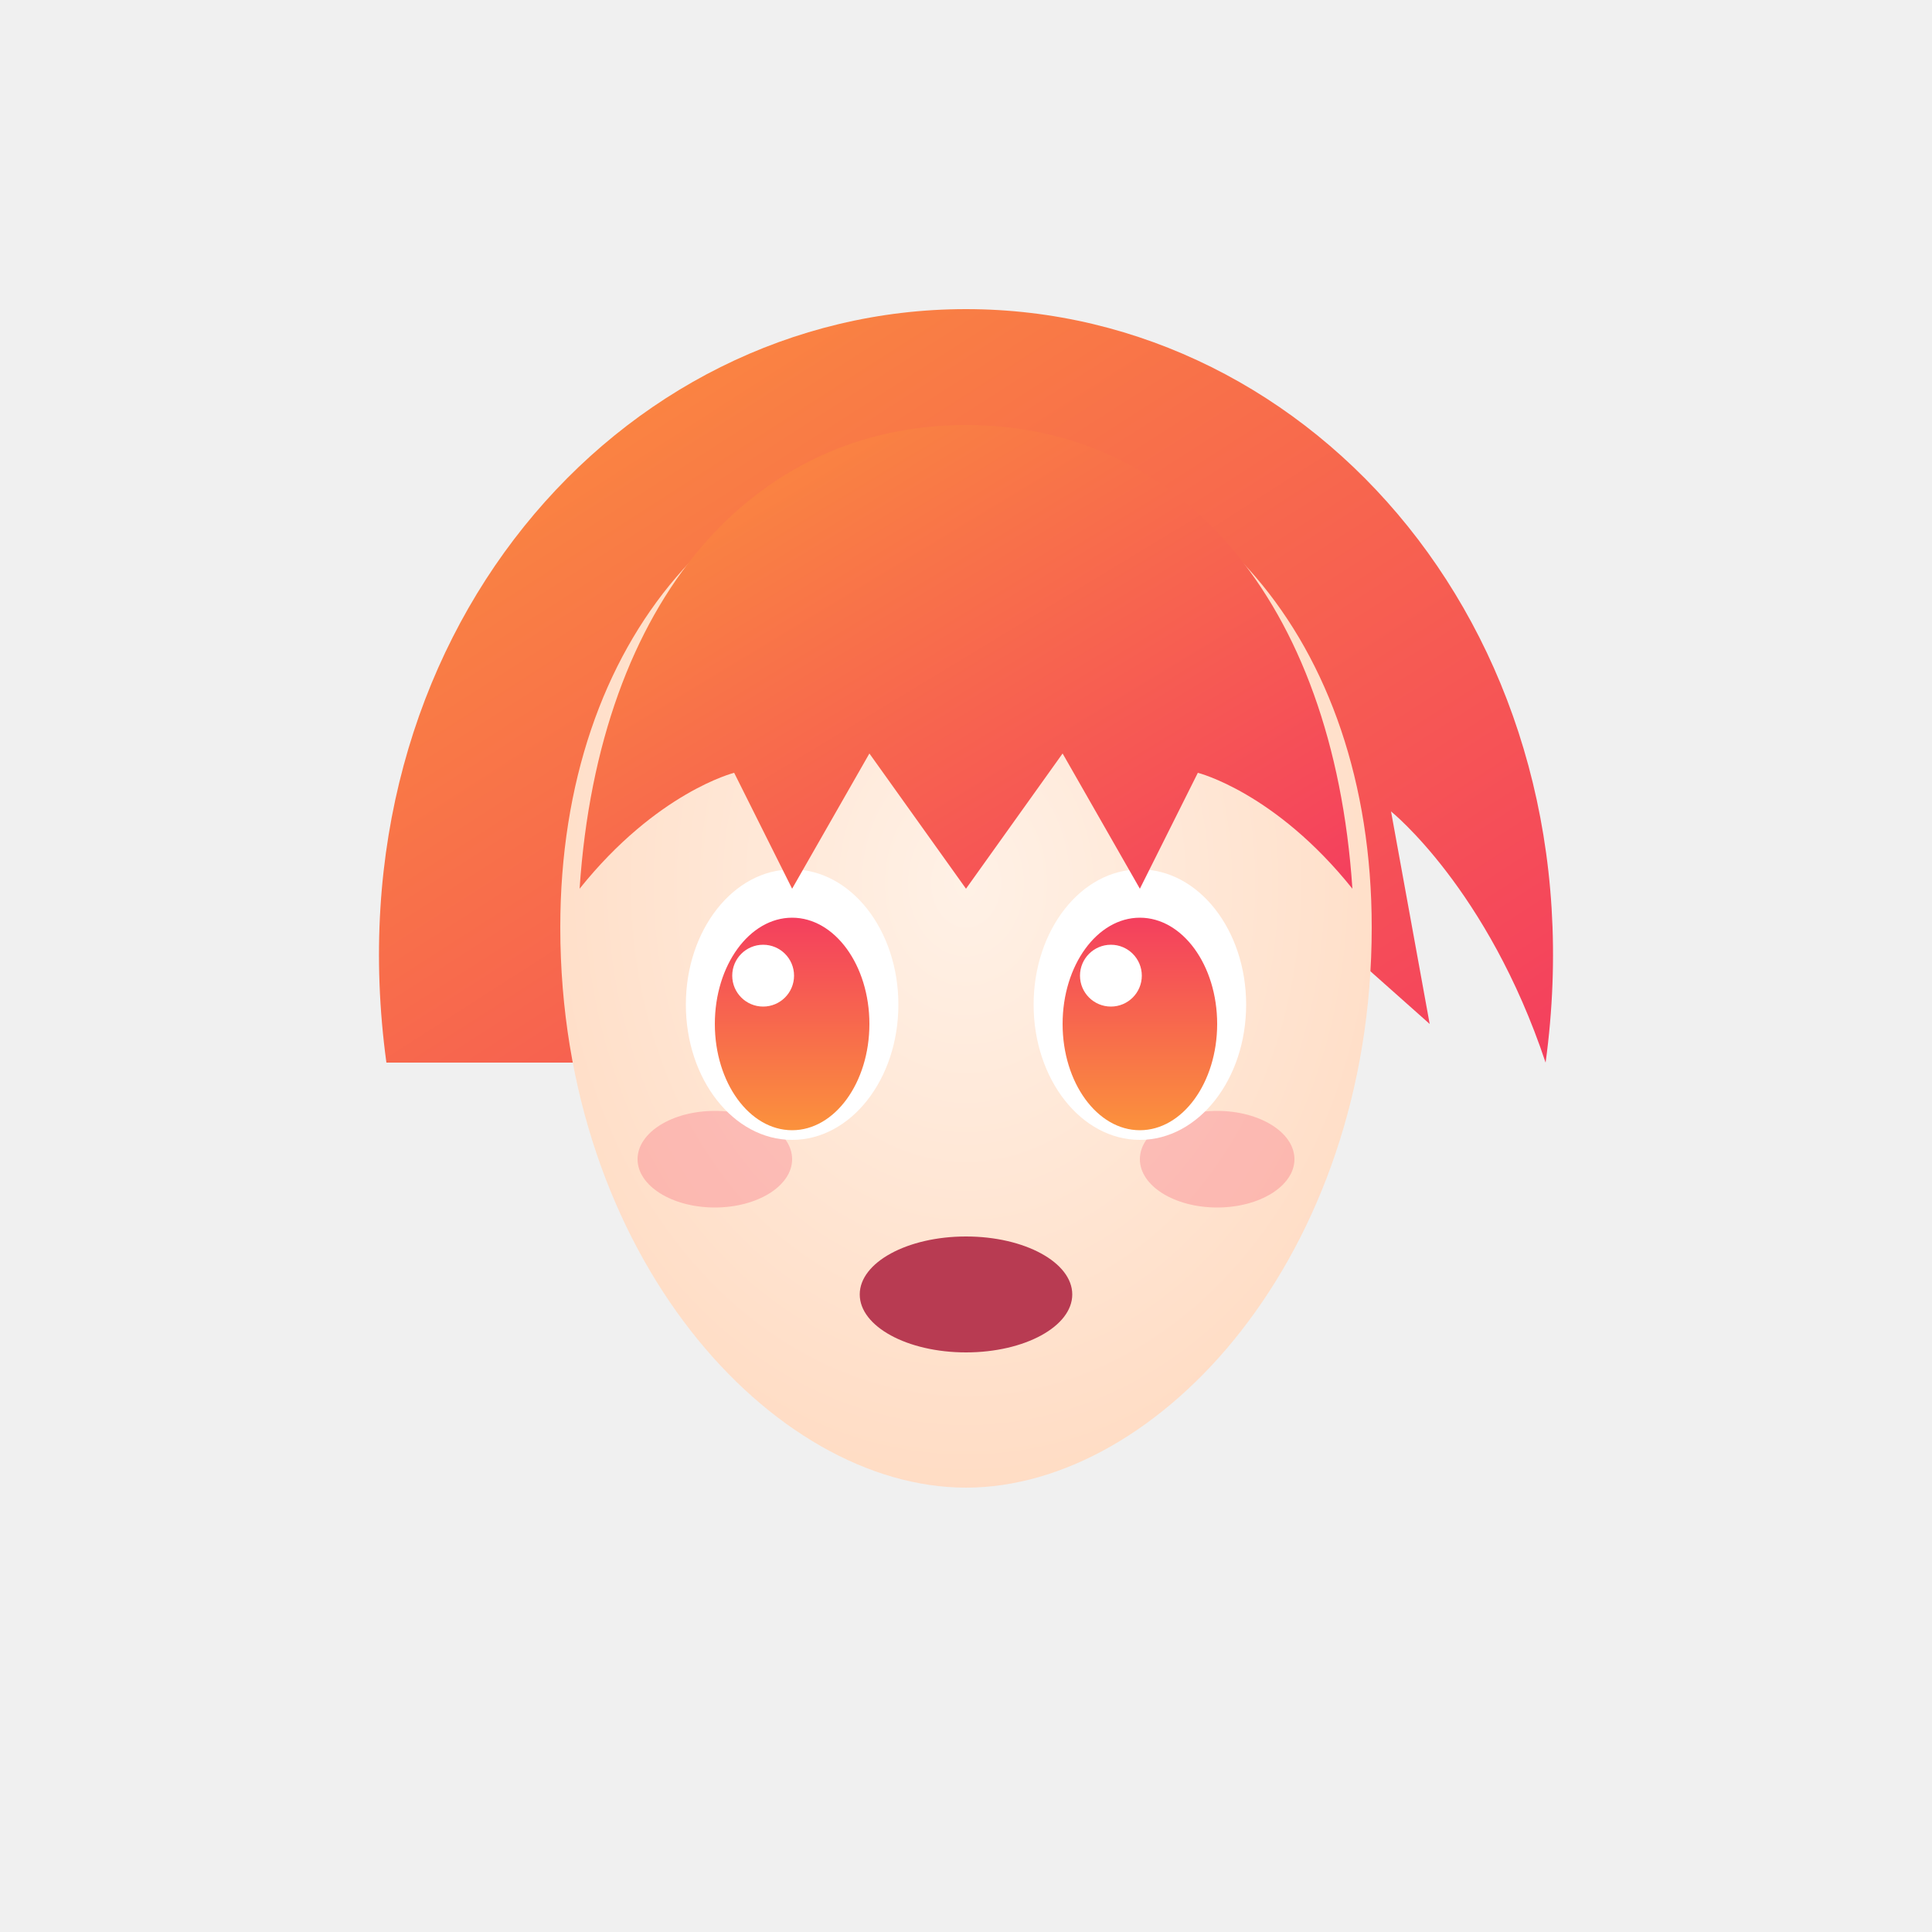
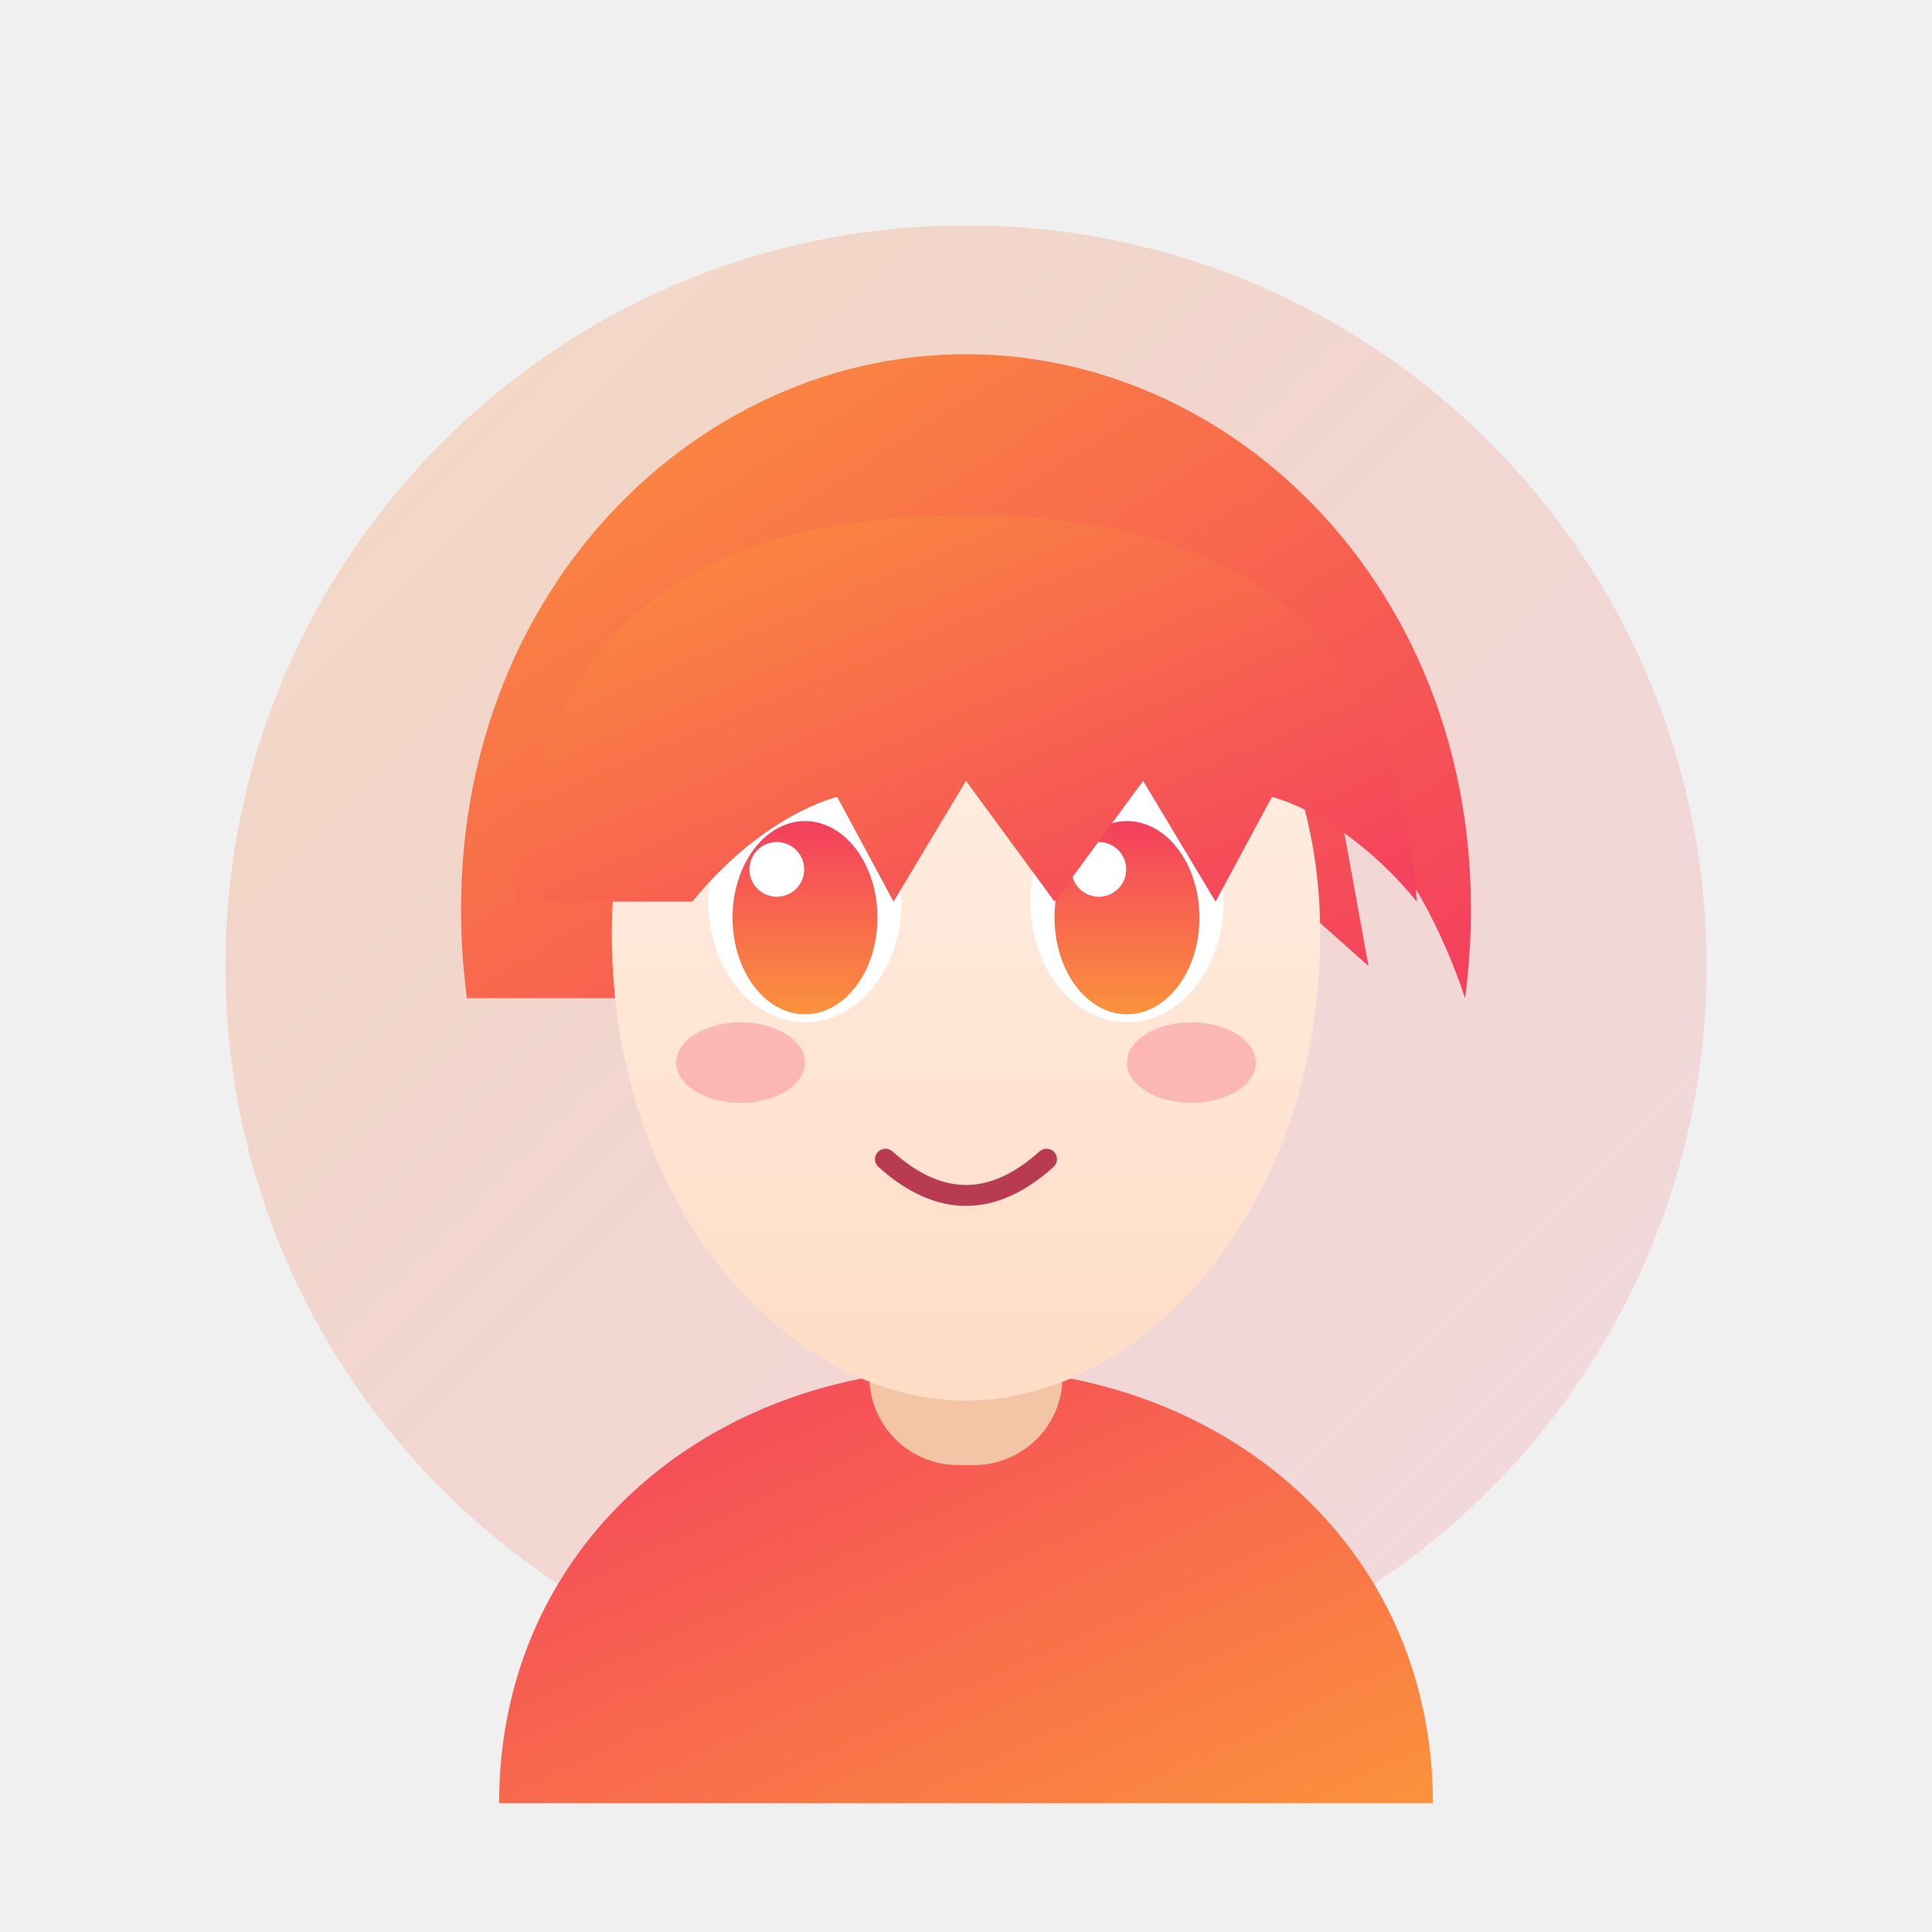
- <svg xmlns="http://www.w3.org/2000/svg" viewBox="0 0 200 200" width="200" height="200">
+ <svg xmlns="http://www.w3.org/2000/svg" viewBox="0 0 240 240" width="240" height="240">
  <defs>
-     <radialGradient id="anskin" cx="50%" cy="42%" r="68%">
-       <stop offset="0%" stop-color="#fff1e6" />
-       <stop offset="100%" stop-color="#ffd9bf" />
-     </radialGradient>
-     <linearGradient id="anhair" x1="0" y1="0" x2="1" y2="1">
+     <linearGradient id="bg" x1="0" y1="0" x2="1" y2="1">
+       <stop offset="0%" stop-color="#fb923c" stop-opacity="0.26" />
+       <stop offset="100%" stop-color="#f43f5e" stop-opacity="0.12" />
+     </linearGradient>
+     <linearGradient id="skin" x1="0" y1="0" x2="0" y2="1">
+       <stop offset="0%" stop-color="#fff3ea" />
+       <stop offset="100%" stop-color="#ffdcc5" />
+     </linearGradient>
+     <linearGradient id="hair" x1="0" y1="0" x2="1" y2="1">
      <stop offset="0%" stop-color="#fb923c" />
      <stop offset="100%" stop-color="#f43f5e" />
    </linearGradient>
-     <linearGradient id="aneye" x1="0" y1="0" x2="0" y2="1">
+     <linearGradient id="eye" x1="0" y1="0" x2="0" y2="1">
+       <stop offset="0%" stop-color="#f43f5e" />
+       <stop offset="100%" stop-color="#fb923c" />
+     </linearGradient>
+     <linearGradient id="hood" x1="0" y1="0" x2="1" y2="1">
      <stop offset="0%" stop-color="#f43f5e" />
      <stop offset="100%" stop-color="#fb923c" />
    </linearGradient>
  </defs>
-   <path d="M40 110c-6-44 24-78 60-78s66 34 60 78c-6-18-16-26-16-26l4 22-18-16-2 18-14-18-14 18-2-18-18 16 4-22s-10 8-16 26z" fill="url(#anhair)" />
-   <path d="M58 96c0-30 18-50 42-50s42 20 42 50c0 34-22 58-42 58s-42-24-42-58z" fill="url(#anskin)" />
-   <ellipse cx="74" cy="120" rx="8" ry="5" fill="#f43f5e" opacity="0.25" />
-   <ellipse cx="126" cy="120" rx="8" ry="5" fill="#f43f5e" opacity="0.25" />
-   <ellipse cx="82" cy="104" rx="11" ry="14" fill="#fff" />
-   <ellipse cx="82" cy="106" rx="8" ry="11" fill="url(#aneye)" />
-   <circle cx="79" cy="101" r="3.2" fill="#fff" />
-   <ellipse cx="118" cy="104" rx="11" ry="14" fill="#fff" />
-   <ellipse cx="118" cy="106" rx="8" ry="11" fill="url(#aneye)" />
-   <circle cx="115" cy="101" r="3.2" fill="#fff" />
-   <ellipse cx="100" cy="134" rx="11" ry="6" fill="#b83b52" />
-   <path d="M60 92c2-30 18-48 40-48s38 18 40 48c-8-10-16-12-16-12l-6 12-8-14-10 14-10-14-8 14-6-12s-8 2-16 12z" fill="url(#anhair)" />
+   <circle cx="120" cy="120" r="92" fill="url(#bg)" />
+   <path d="M62 224c0-32 26-54 58-54s58 22 58 54z" fill="url(#hood)" />
+   <rect x="108" y="156" width="24" height="26" rx="11" fill="#f3c4a6" />
+   <path d="M58 124c-6-46 26-80 62-80s68 34 62 80c-6-18-16-26-16-26l4 22-18-16-3 18-13-18-13 18-3-18-18 16 4-22s-10 8-16 26z" fill="url(#hair)" />
+   <path d="M76 116c0-30 20-50 44-50s44 20 44 50c0 34-22 58-44 58s-44-24-44-58z" fill="url(#skin)" />
+   <ellipse cx="92" cy="132" rx="8" ry="5" fill="#f43f5e" opacity="0.28" />
+   <ellipse cx="148" cy="132" rx="8" ry="5" fill="#f43f5e" opacity="0.28" />
+   <ellipse cx="100" cy="112" rx="12" ry="15" fill="#fff" />
+   <ellipse cx="100" cy="114" rx="9" ry="12" fill="url(#eye)" />
+   <circle cx="96.5" cy="108" r="3.4" fill="#fff" />
+   <ellipse cx="140" cy="112" rx="12" ry="15" fill="#fff" />
+   <ellipse cx="140" cy="114" rx="9" ry="12" fill="url(#eye)" />
+   <circle cx="136.5" cy="108" r="3.4" fill="#fff" />
+   <path d="M110 144 q10 9 20 0" stroke="#b83b52" stroke-width="2.6" fill="none" stroke-linecap="round" />
+   <path d="M64 112c2-30 18-48 56-48s54 18 56 48c-9-11-18-13-18-13l-7 13-9-15-11 15-11-15-9 15-7-13s-9 2-18 13z" fill="url(#hair)" />
</svg>
